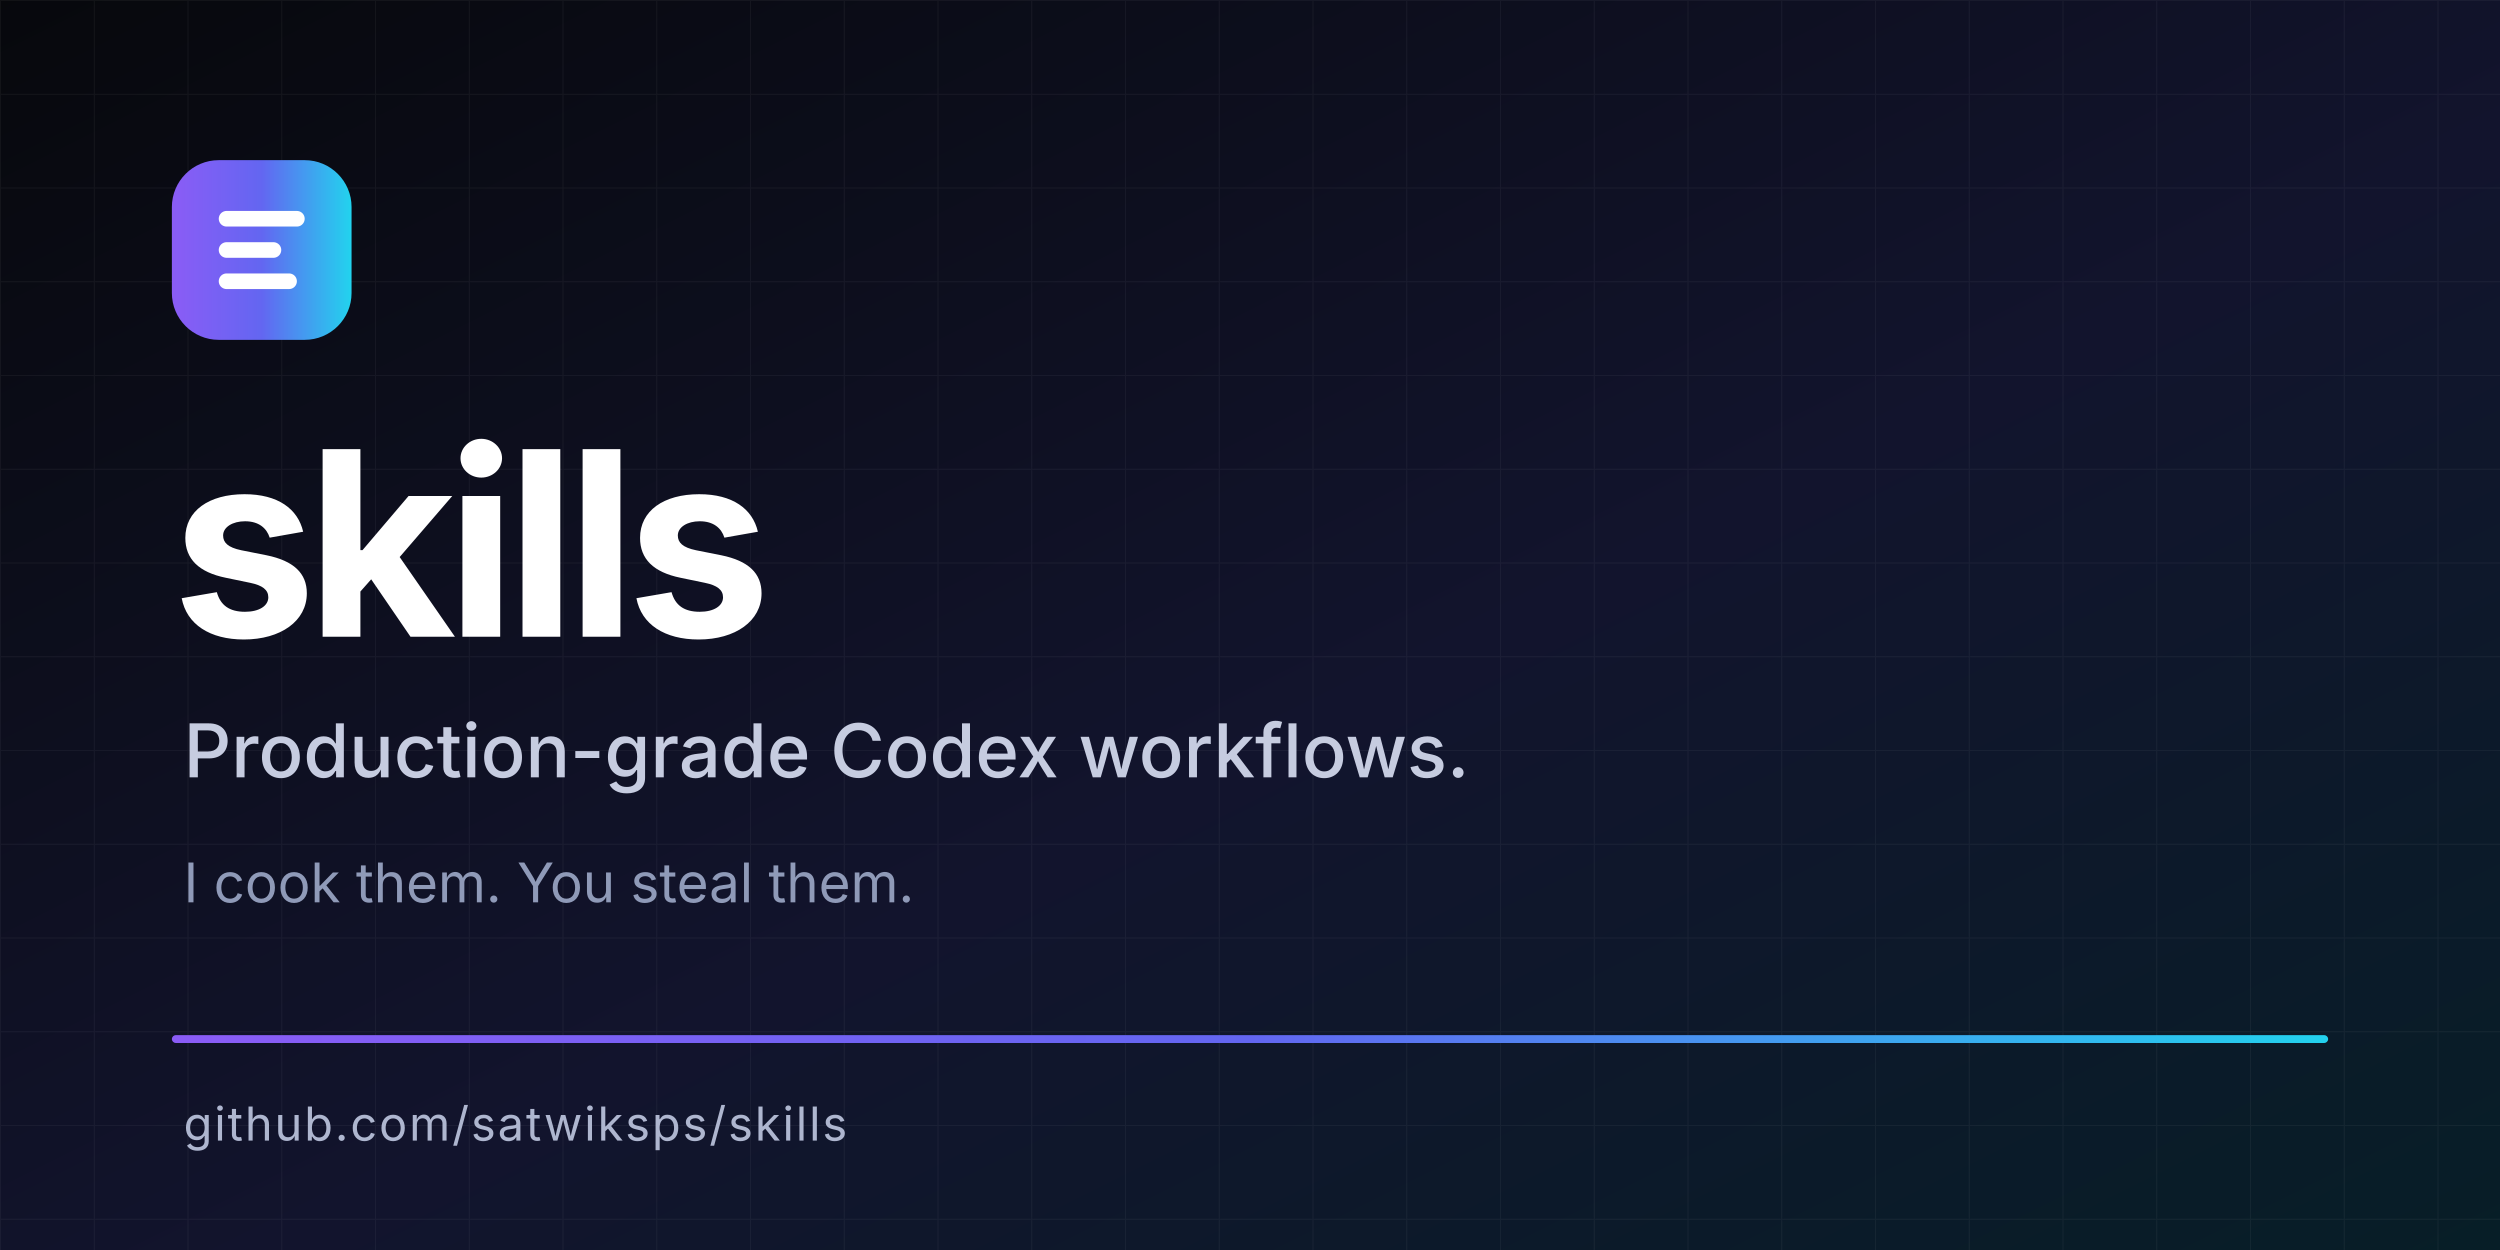
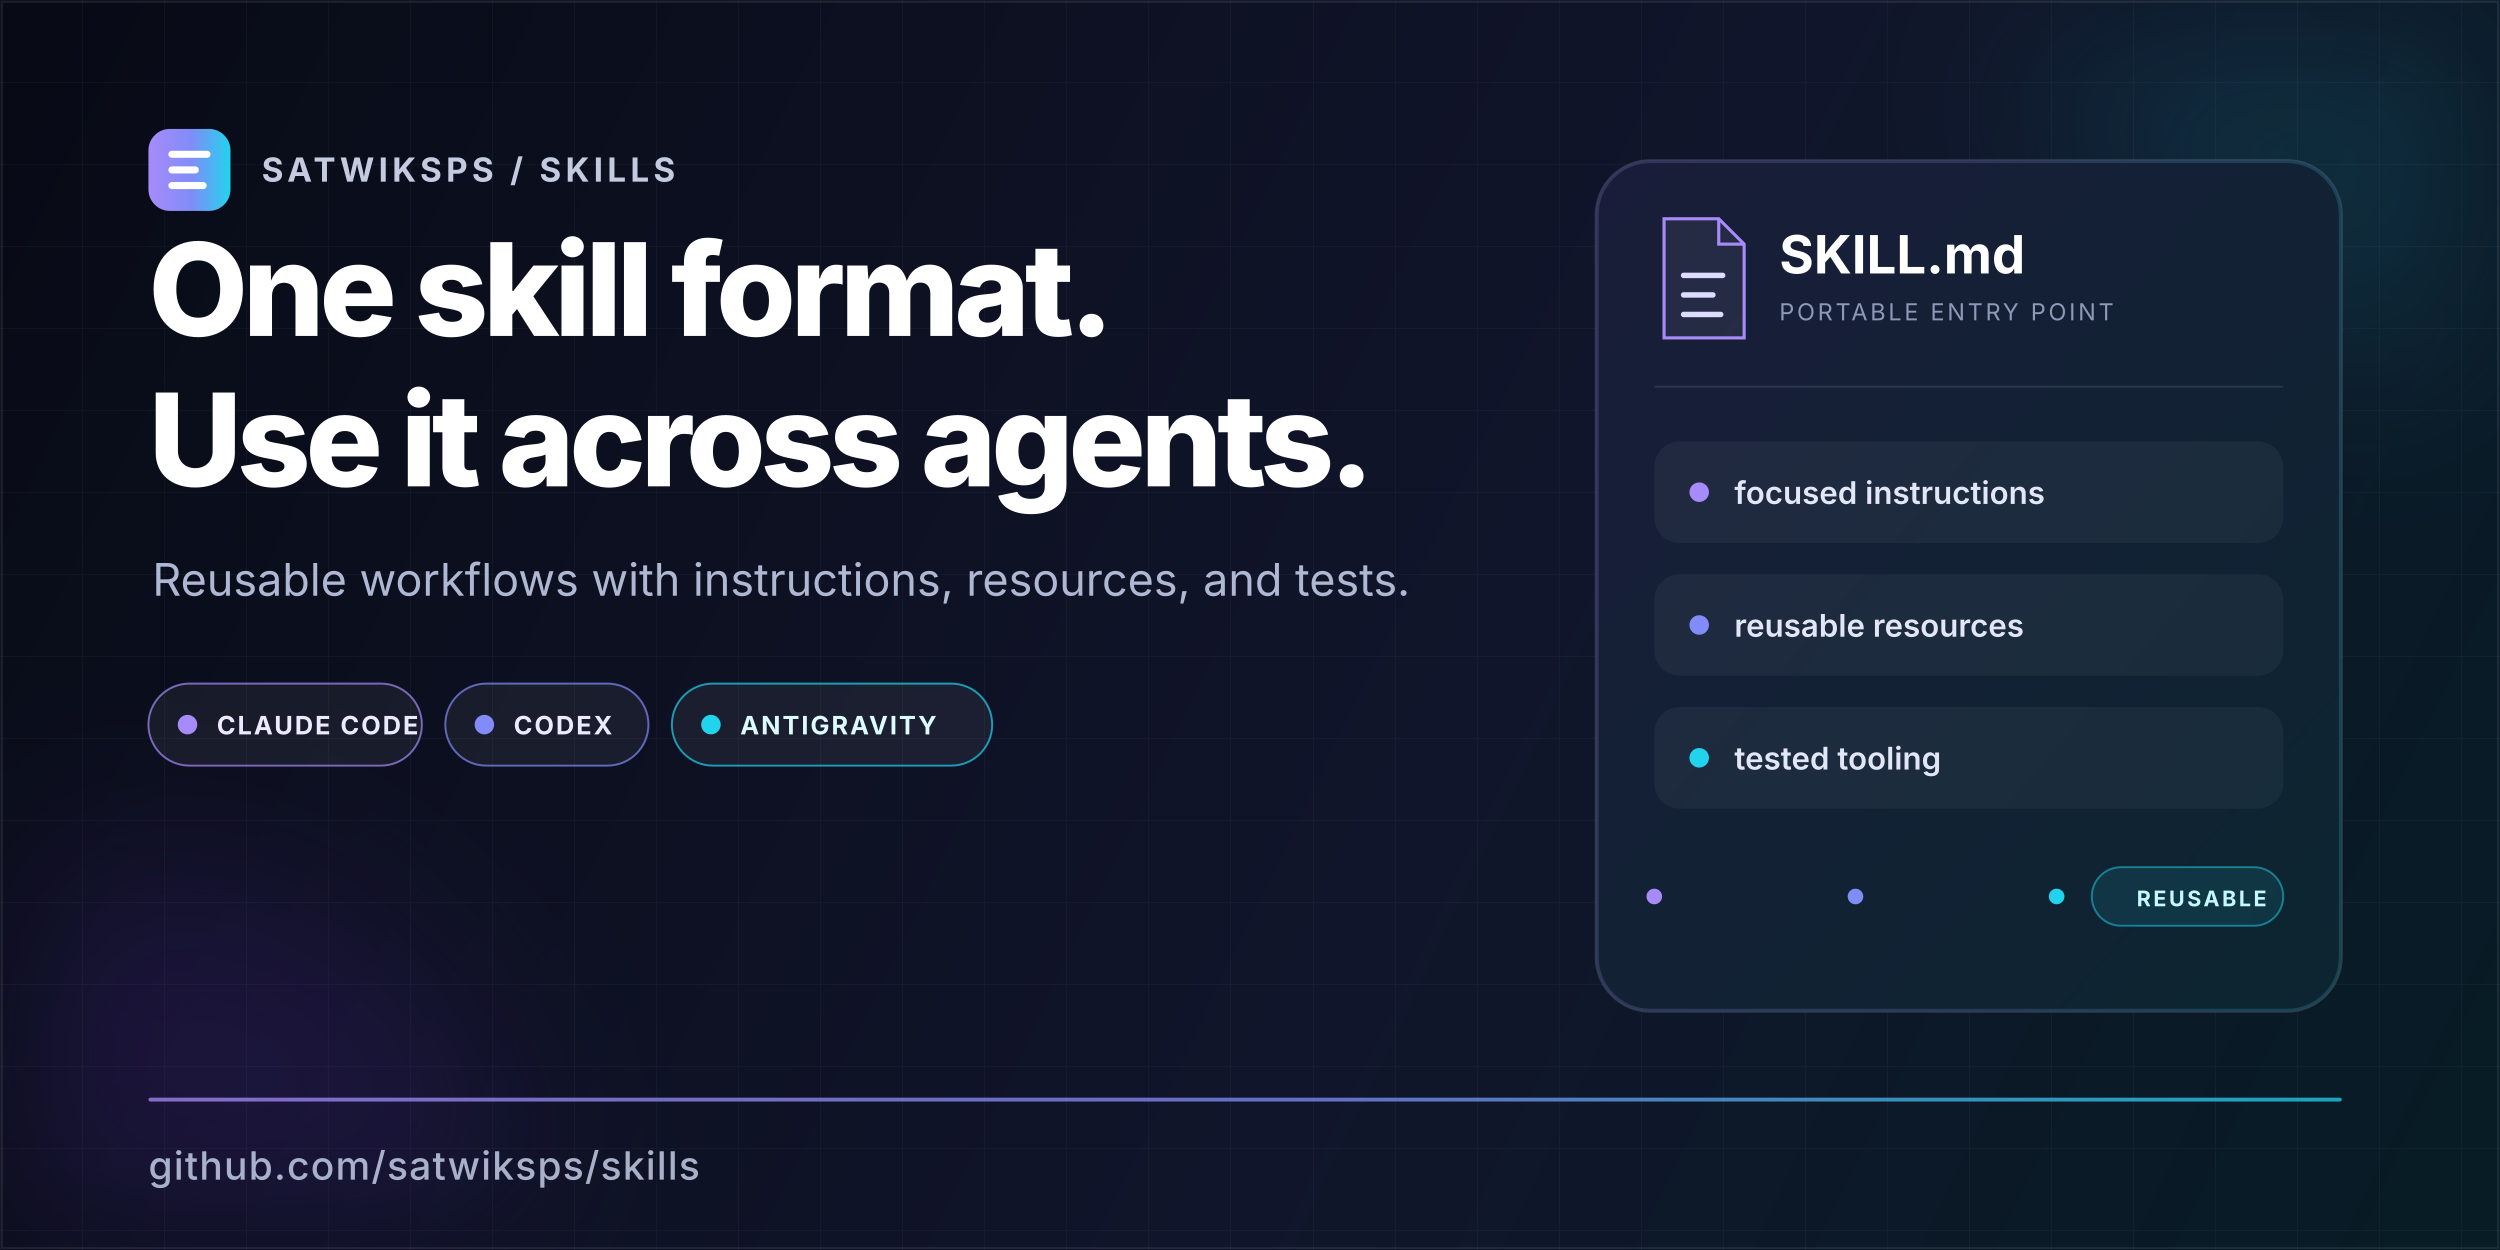
<svg xmlns="http://www.w3.org/2000/svg" width="1280" height="640" viewBox="0 0 1280 640" role="img" aria-labelledby="title desc">
  <defs>
-     <linearGradient id="background" x1="0" y1="0" x2="1" y2="1">
-       <stop offset="0" stop-color="#07080c" />
-       <stop offset="0.55" stop-color="#12142d" />
-       <stop offset="1" stop-color="#071e27" />
+     <linearGradient id="background" x1="20" y1="20" x2="1260" y2="620" gradientUnits="userSpaceOnUse">
+       <stop offset="0" stop-color="#080b16" />
+       <stop offset="0.58" stop-color="#11152b" />
+       <stop offset="1" stop-color="#071c25" />
    </linearGradient>
    <linearGradient id="accent" x1="0" y1="0" x2="1" y2="0">
-       <stop offset="0" stop-color="#8b5cf6" />
-       <stop offset="0.5" stop-color="#6366f1" />
+       <stop offset="0" stop-color="#a78bfa" />
+       <stop offset="0.52" stop-color="#818cf8" />
      <stop offset="1" stop-color="#22d3ee" />
    </linearGradient>
-     <pattern id="grid" width="48" height="48" patternUnits="userSpaceOnUse">
-       <path d="M48 0H0V48" fill="none" stroke="#ffffff" stroke-opacity="0.045" />
+     <linearGradient id="card" x1="0" y1="0" x2="1" y2="1">
+       <stop offset="0" stop-color="#191d39" />
+       <stop offset="1" stop-color="#0c2530" />
+     </linearGradient>
+     <pattern id="grid" width="42" height="42" patternUnits="userSpaceOnUse">
+       <path d="M42 0H0V42" fill="none" stroke="#ffffff" stroke-opacity="0.035" />
    </pattern>
+     <filter id="glow" x="-60%" y="-60%" width="220%" height="220%">
+       <feGaussianBlur stdDeviation="48" />
+     </filter>
  </defs>
  <rect width="1280" height="640" fill="url(#background)" />
  <rect width="1280" height="640" fill="url(#grid)" />
-   <rect x="88" y="82" width="92" height="92" rx="24" fill="url(#accent)" />
-   <path d="M116 112h36M116 128h24M116 144h32" fill="none" stroke="#ffffff" stroke-width="8" stroke-linecap="round" />
-   <text x="88" y="326" fill="#ffffff" font-family="Inter, Segoe UI, Arial, sans-serif" font-size="132" font-weight="750" letter-spacing="-5">skills</text>
-   <text x="94" y="398" fill="#c6cce0" font-family="Inter, Segoe UI, Arial, sans-serif" font-size="38" font-weight="500">Production-grade Codex workflows.</text>
-   <text x="94" y="462" fill="#8f9ab8" font-family="Inter, Segoe UI, Arial, sans-serif" font-size="28">I cook them. You steal them.</text>
-   <rect x="88" y="530" width="1104" height="4" rx="2" fill="url(#accent)" />
-   <text x="94" y="584" fill="#aeb6cf" font-family="Inter, Segoe UI, Arial, sans-serif" font-size="24" letter-spacing="1">github.com/satwiksps/skills</text>
+   <circle cx="80" cy="620" r="180" fill="#7c3aed" opacity="0.14" filter="url(#glow)" />
+   <circle cx="1220" cy="10" r="170" fill="#22d3ee" opacity="0.11" filter="url(#glow)" />
+   <rect x="1" y="1" width="1278" height="638" fill="none" stroke="#ffffff" stroke-opacity="0.08" />
+   <g transform="translate(76 66)" font-family="Inter, Segoe UI, Arial, sans-serif">
+     <rect width="42" height="42" rx="11" fill="url(#accent)" />
+     <path d="M12 13h18M12 21h12M12 29h16" fill="none" stroke="#ffffff" stroke-width="3.6" stroke-linecap="round" />
+     <text x="58" y="27" fill="#c4cbe0" font-size="17" font-weight="750" letter-spacing="2.2">SATWIKSPS / SKILLS</text>
+   </g>
+   <g transform="translate(76 172)" font-family="Inter, Segoe UI, Arial, sans-serif">
+     <text x="0" y="0" fill="#ffffff" font-size="66" font-weight="760" letter-spacing="-2.7">One skill format.</text>
+     <text x="0" y="77" fill="#ffffff" font-size="66" font-weight="760" letter-spacing="-2.7">Use it across agents.</text>
+     <text x="2" y="133" fill="#aeb8d2" font-size="23">Reusable workflows with instructions, resources, and tests.</text>
+     <g transform="translate(0 178)" font-size="13" font-weight="750" letter-spacing="1">
+       <rect width="140" height="42" rx="21" fill="#ffffff" fill-opacity="0.055" stroke="#a78bfa" stroke-opacity="0.7" />
+       <circle cx="20" cy="21" r="5" fill="#a78bfa" />
+       <text x="35" y="26" fill="#eceaff">CLAUDE CODE</text>
+       <rect x="152" width="104" height="42" rx="21" fill="#ffffff" fill-opacity="0.055" stroke="#818cf8" stroke-opacity="0.7" />
+       <circle cx="172" cy="21" r="5" fill="#818cf8" />
+       <text x="187" y="26" fill="#eceaff">CODEX</text>
+       <rect x="268" width="164" height="42" rx="21" fill="#ffffff" fill-opacity="0.055" stroke="#22d3ee" stroke-opacity="0.7" />
+       <circle cx="288" cy="21" r="5" fill="#22d3ee" />
+       <text x="303" y="26" fill="#dcfbff">ANTIGRAVITY</text>
+     </g>
+   </g>
+   <g transform="translate(817 82)" font-family="Inter, Segoe UI, Arial, sans-serif">
+     <rect width="382" height="436" rx="28" fill="url(#card)" stroke="#dbeafe" stroke-opacity="0.16" />
+     <rect x="1" y="1" width="380" height="434" rx="27" fill="none" stroke="url(#accent)" stroke-opacity="0.20" />
+     <g transform="translate(30 30)">
+       <path d="M5 0h28l13 13v48H5z" fill="#ffffff" fill-opacity="0.06" stroke="#a78bfa" stroke-width="1.6" />
+       <path d="M33 0v13h13" fill="none" stroke="#a78bfa" stroke-width="1.6" />
+       <path d="M15 29h20M15 39h15M15 49h19" stroke="#dedcff" stroke-width="2.8" stroke-linecap="round" />
+       <text x="64" y="28" fill="#ffffff" font-size="27" font-weight="720">SKILL.md</text>
+       <text x="64" y="52" fill="#8d99b7" font-size="12" letter-spacing="1.4">PORTABLE ENTRY POINT</text>
+     </g>
+     <path d="M30 116H352" stroke="#ffffff" stroke-opacity="0.10" />
+     <g transform="translate(30 144)" font-size="16" font-weight="600">
+       <rect width="322" height="52" rx="13" fill="#ffffff" fill-opacity="0.045" />
+       <circle cx="23" cy="26" r="5" fill="#a78bfa" />
+       <text x="41" y="32" fill="#e2e7f7">focused instructions</text>
+       <rect y="68" width="322" height="52" rx="13" fill="#ffffff" fill-opacity="0.045" />
+       <circle cx="23" cy="94" r="5" fill="#818cf8" />
+       <text x="41" y="100" fill="#e2e7f7">reusable resources</text>
+       <rect y="136" width="322" height="52" rx="13" fill="#ffffff" fill-opacity="0.045" />
+       <circle cx="23" cy="162" r="5" fill="#22d3ee" />
+       <text x="41" y="168" fill="#e2e7f7">tested tooling</text>
+     </g>
+     <g transform="translate(30 362)">
+       <path d="M0 15H206" stroke="url(#accent)" stroke-width="2.2" stroke-linecap="round" />
+       <circle cx="0" cy="15" r="4" fill="#a78bfa" />
+       <circle cx="103" cy="15" r="4" fill="#818cf8" />
+       <circle cx="206" cy="15" r="4" fill="#22d3ee" />
+       <rect x="224" width="98" height="30" rx="15" fill="#22d3ee" fill-opacity="0.10" stroke="#22d3ee" stroke-opacity="0.5" />
+       <text x="247" y="20" fill="#c6f9ff" font-size="11" font-weight="750" letter-spacing="1.3">REUSABLE</text>
+     </g>
+   </g>
+   <g transform="translate(76 562)" font-family="Inter, Segoe UI, Arial, sans-serif">
+     <rect width="1123" height="2" rx="1" fill="url(#accent)" opacity="0.75" />
+     <text x="0" y="42" fill="#a8b1c9" font-size="20" font-weight="500" letter-spacing="0.6">github.com/satwiksps/skills</text>
+   </g>
</svg>
